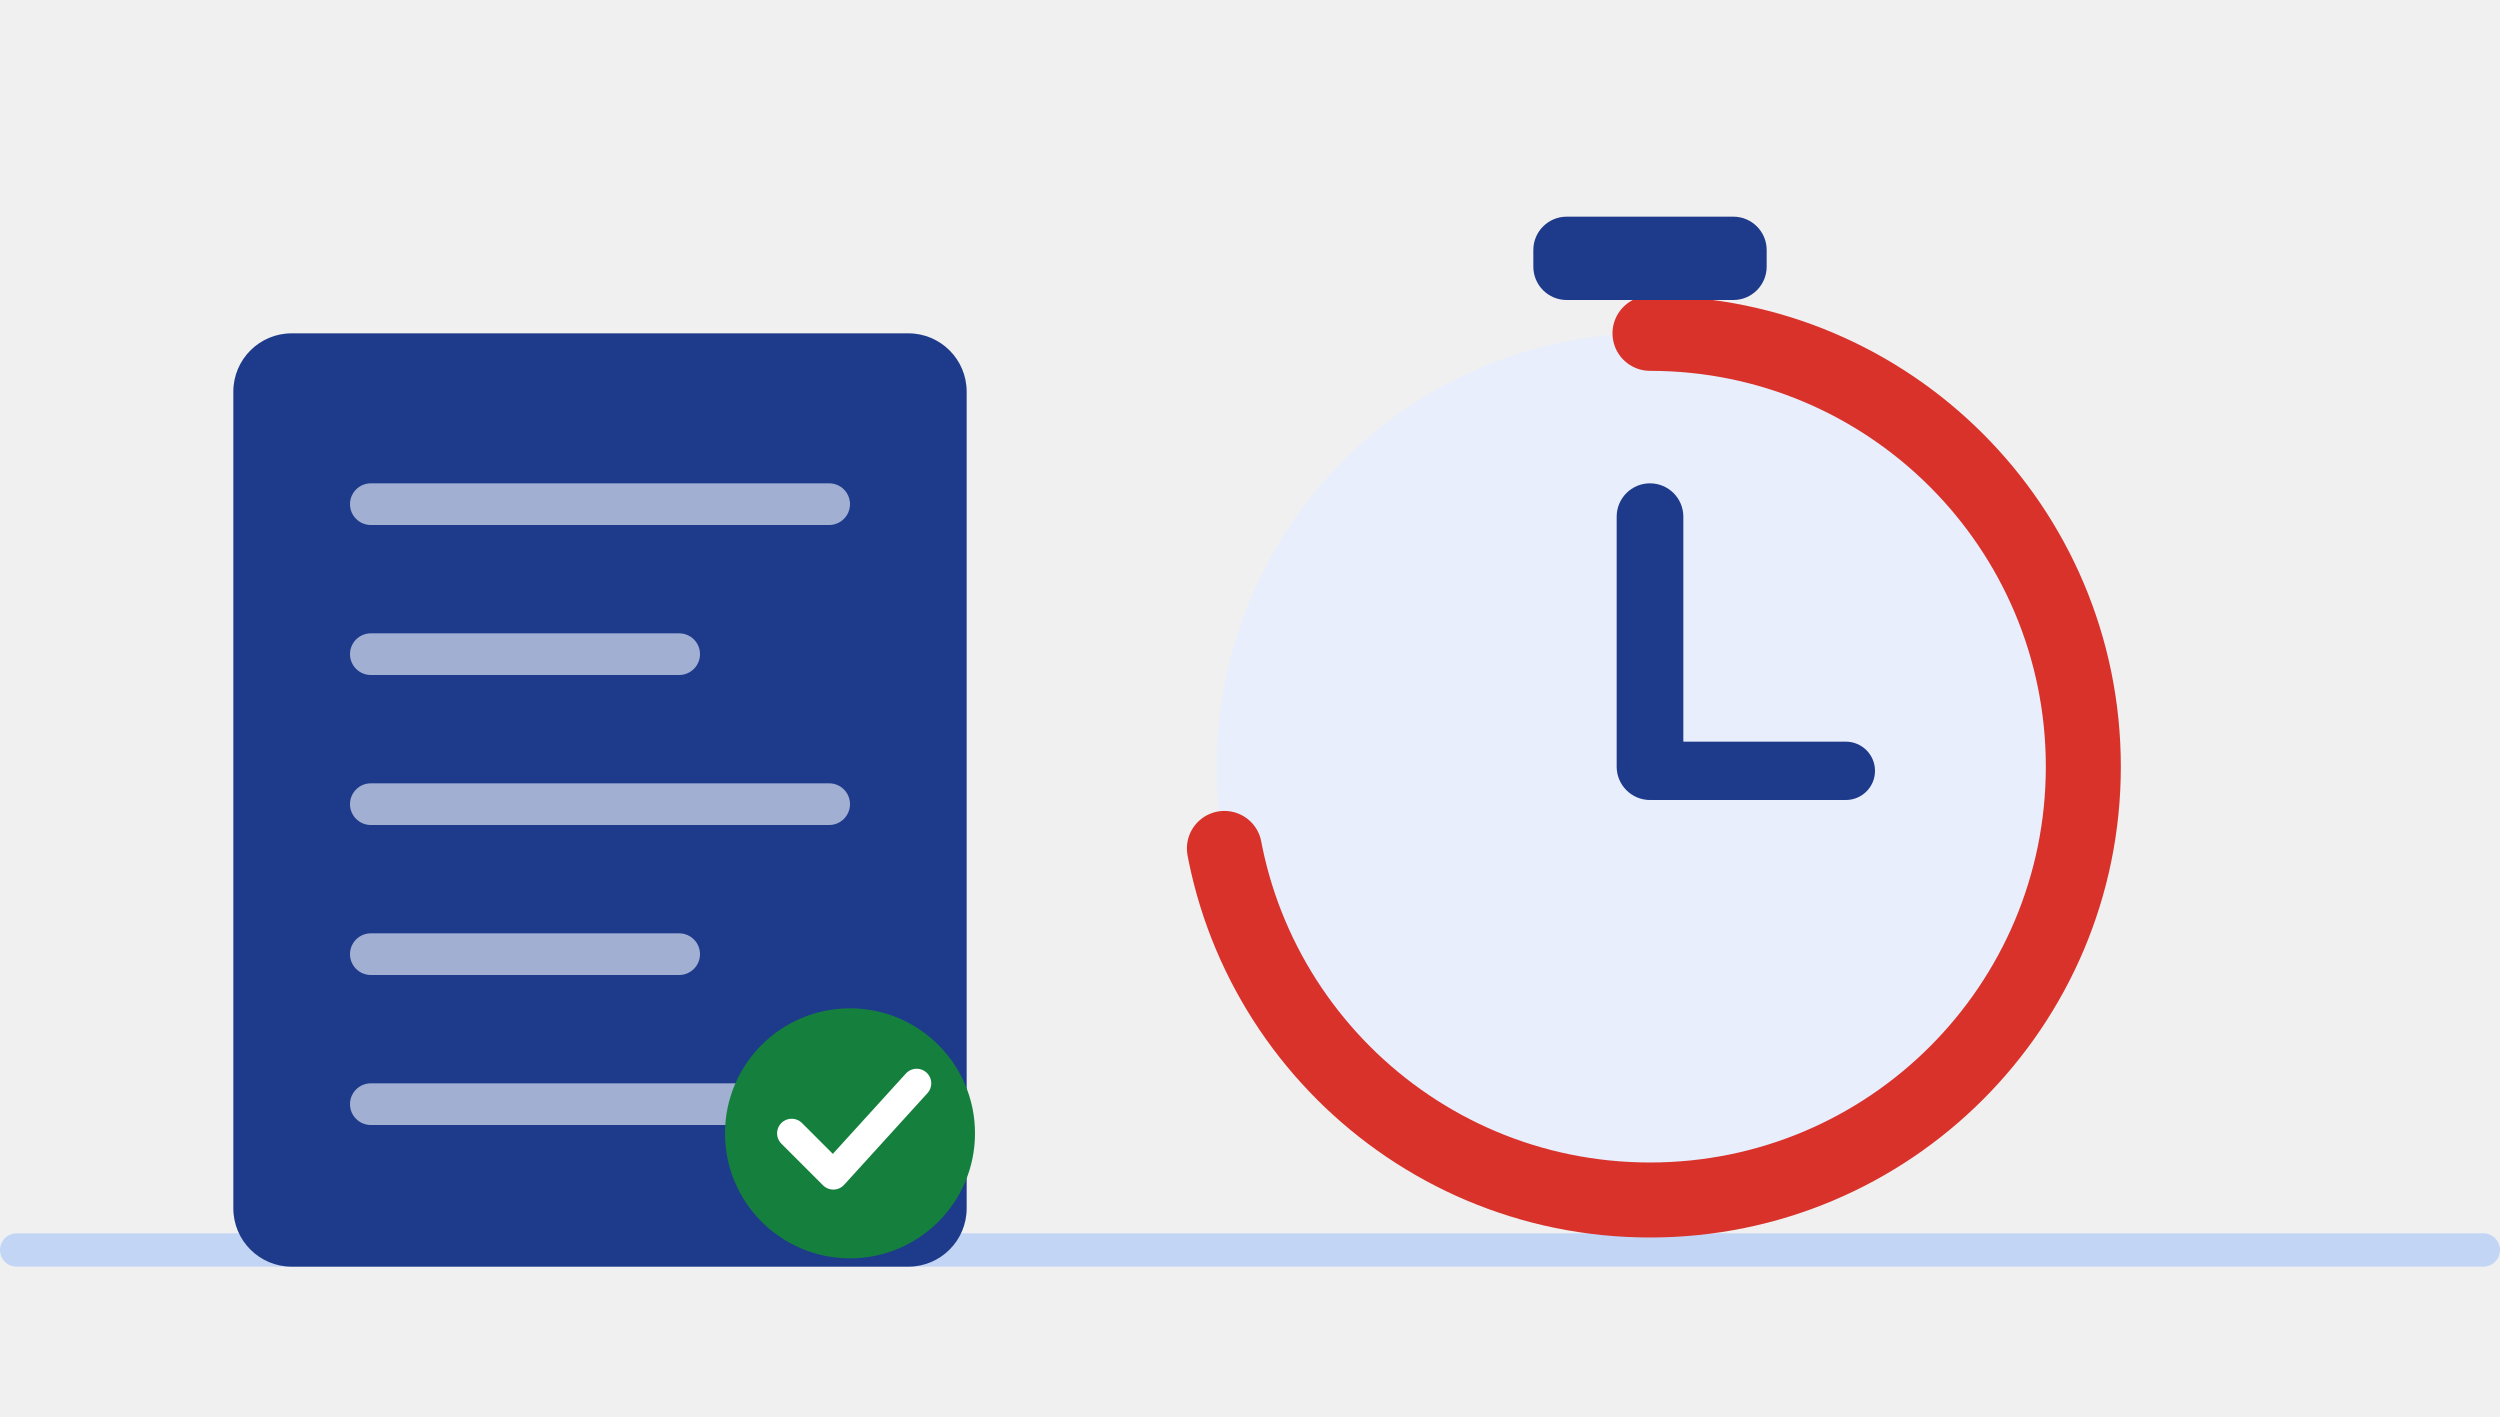
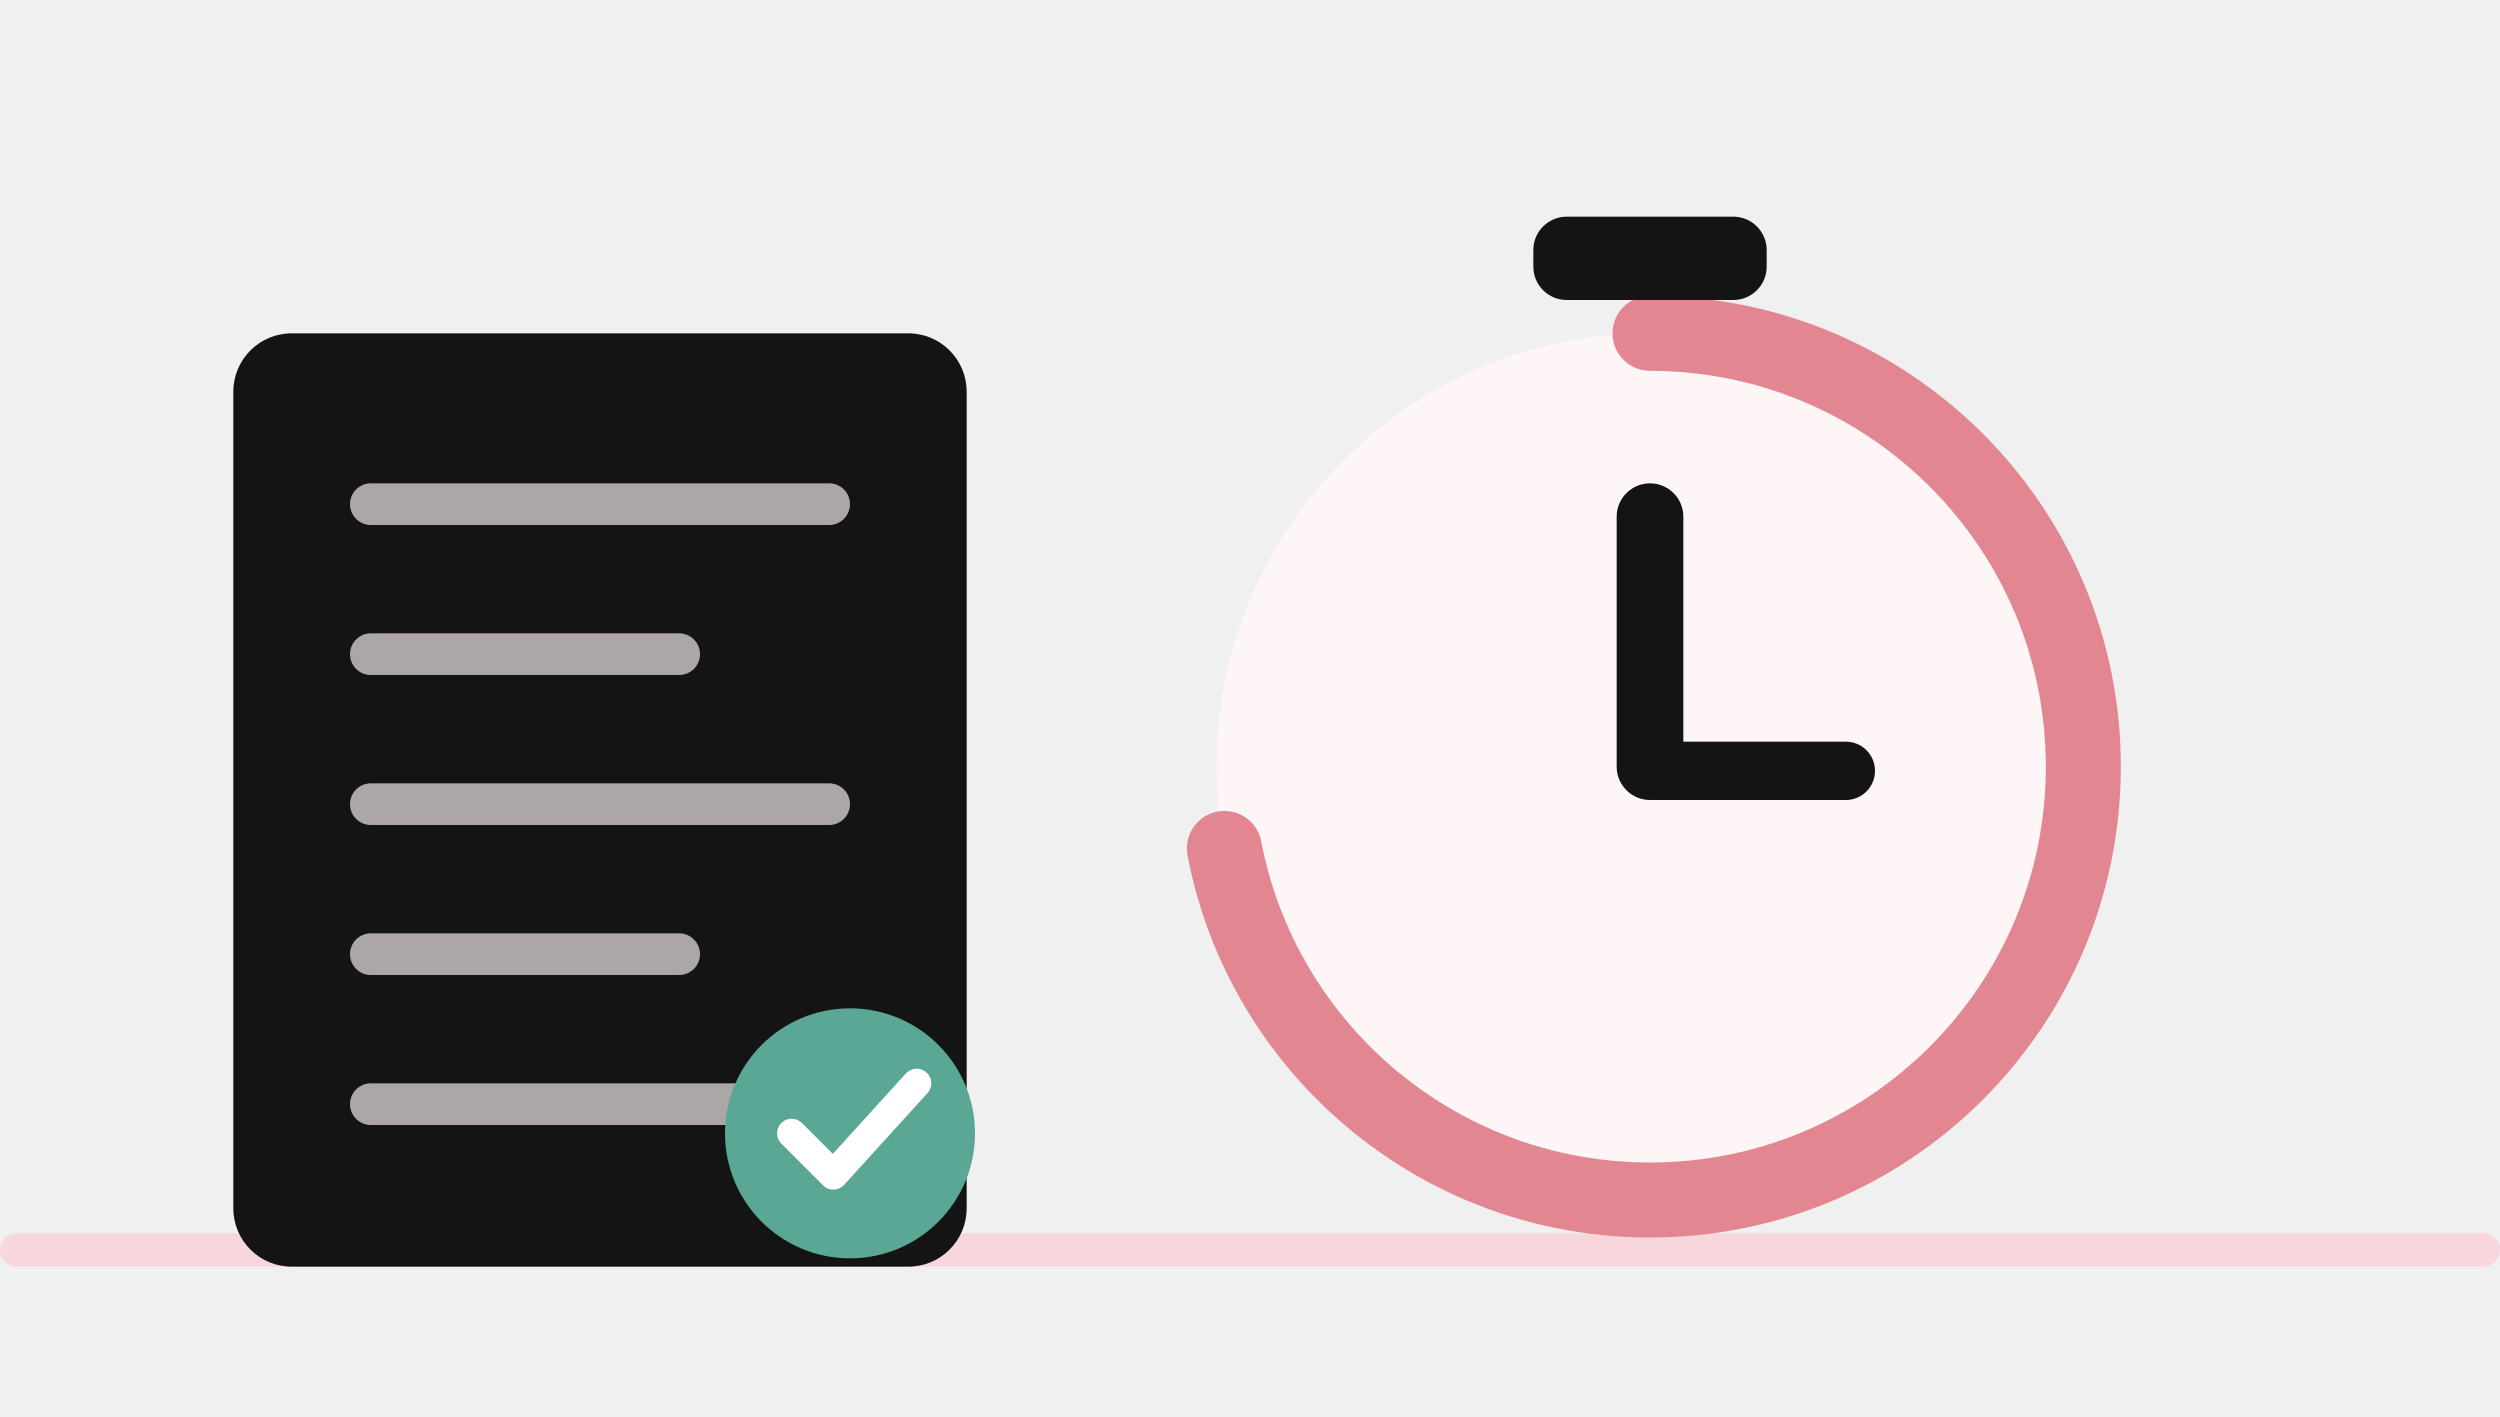
<svg xmlns="http://www.w3.org/2000/svg" viewBox="0 0 300 170" width="300" height="170" fill="none" role="img" aria-hidden="true">
-   <rect x="0" y="148" width="300" height="4" rx="2" fill="#c3d5f5" />
+   <rect x="0" y="148" width="300" height="4" rx="2" fill="#F8D7DC" />
  <g transform="translate(198 92)">
-     <circle cx="0" cy="0" r="52" fill="#e8eefb" />
-     <circle cx="0" cy="0" r="52" fill="none" stroke="#d8322b" stroke-width="9" stroke-dasharray="326.7" stroke-dashoffset="91.5" stroke-linecap="round" transform="rotate(-90)" />
-     <rect x="-4" y="-34" width="8" height="38" rx="4" fill="#1e3a8a" />
-     <rect x="-3" y="-3" width="30" height="7" rx="3.5" fill="#1e3a8a" />
-     <rect x="-14" y="-66" width="28" height="10" rx="4" fill="#1e3a8a" />
+     <circle cx="0" cy="0" r="52" fill="#FEF5F6" />
+     <circle cx="0" cy="0" r="52" fill="none" stroke="#E28792" stroke-width="9" stroke-dasharray="326.7" stroke-dashoffset="91.5" stroke-linecap="round" transform="rotate(-90)" />
+     <rect x="-4" y="-34" width="8" height="38" rx="4" fill="#141414" />
+     <rect x="-3" y="-3" width="30" height="7" rx="3.5" fill="#141414" />
+     <rect x="-14" y="-66" width="28" height="10" rx="4" fill="#141414" />
  </g>
  <g transform="translate(72 96)">
-     <rect x="-44" y="-56" width="88" height="112" rx="7" fill="#1e3a8a" />
-     <rect x="-30" y="-38" width="60" height="5" rx="2.5" fill="#e8eefb" opacity=".65" />
-     <rect x="-30" y="-20" width="42" height="5" rx="2.5" fill="#e8eefb" opacity=".65" />
-     <rect x="-30" y="-2" width="60" height="5" rx="2.5" fill="#e8eefb" opacity=".65" />
-     <rect x="-30" y="16" width="42" height="5" rx="2.5" fill="#e8eefb" opacity=".65" />
-     <rect x="-30" y="34" width="60" height="5" rx="2.5" fill="#e8eefb" opacity=".65" />
-     <circle cx="30" cy="40" r="15" fill="#15803d" />
+     <rect x="-44" y="-56" width="88" height="112" rx="7" fill="#141414" />
+     <rect x="-30" y="-38" width="60" height="5" rx="2.5" fill="#FEF5F6" opacity=".65" />
+     <rect x="-30" y="-20" width="42" height="5" rx="2.5" fill="#FEF5F6" opacity=".65" />
+     <rect x="-30" y="-2" width="60" height="5" rx="2.5" fill="#FEF5F6" opacity=".65" />
+     <rect x="-30" y="16" width="42" height="5" rx="2.5" fill="#FEF5F6" opacity=".65" />
+     <rect x="-30" y="34" width="60" height="5" rx="2.5" fill="#FEF5F6" opacity=".65" />
+     <circle cx="30" cy="40" r="15" fill="#5AA795" />
    <path d="M23 40 l5 5 l10 -11" stroke="#fff" stroke-width="3.5" fill="none" stroke-linecap="round" stroke-linejoin="round" />
  </g>
</svg>
